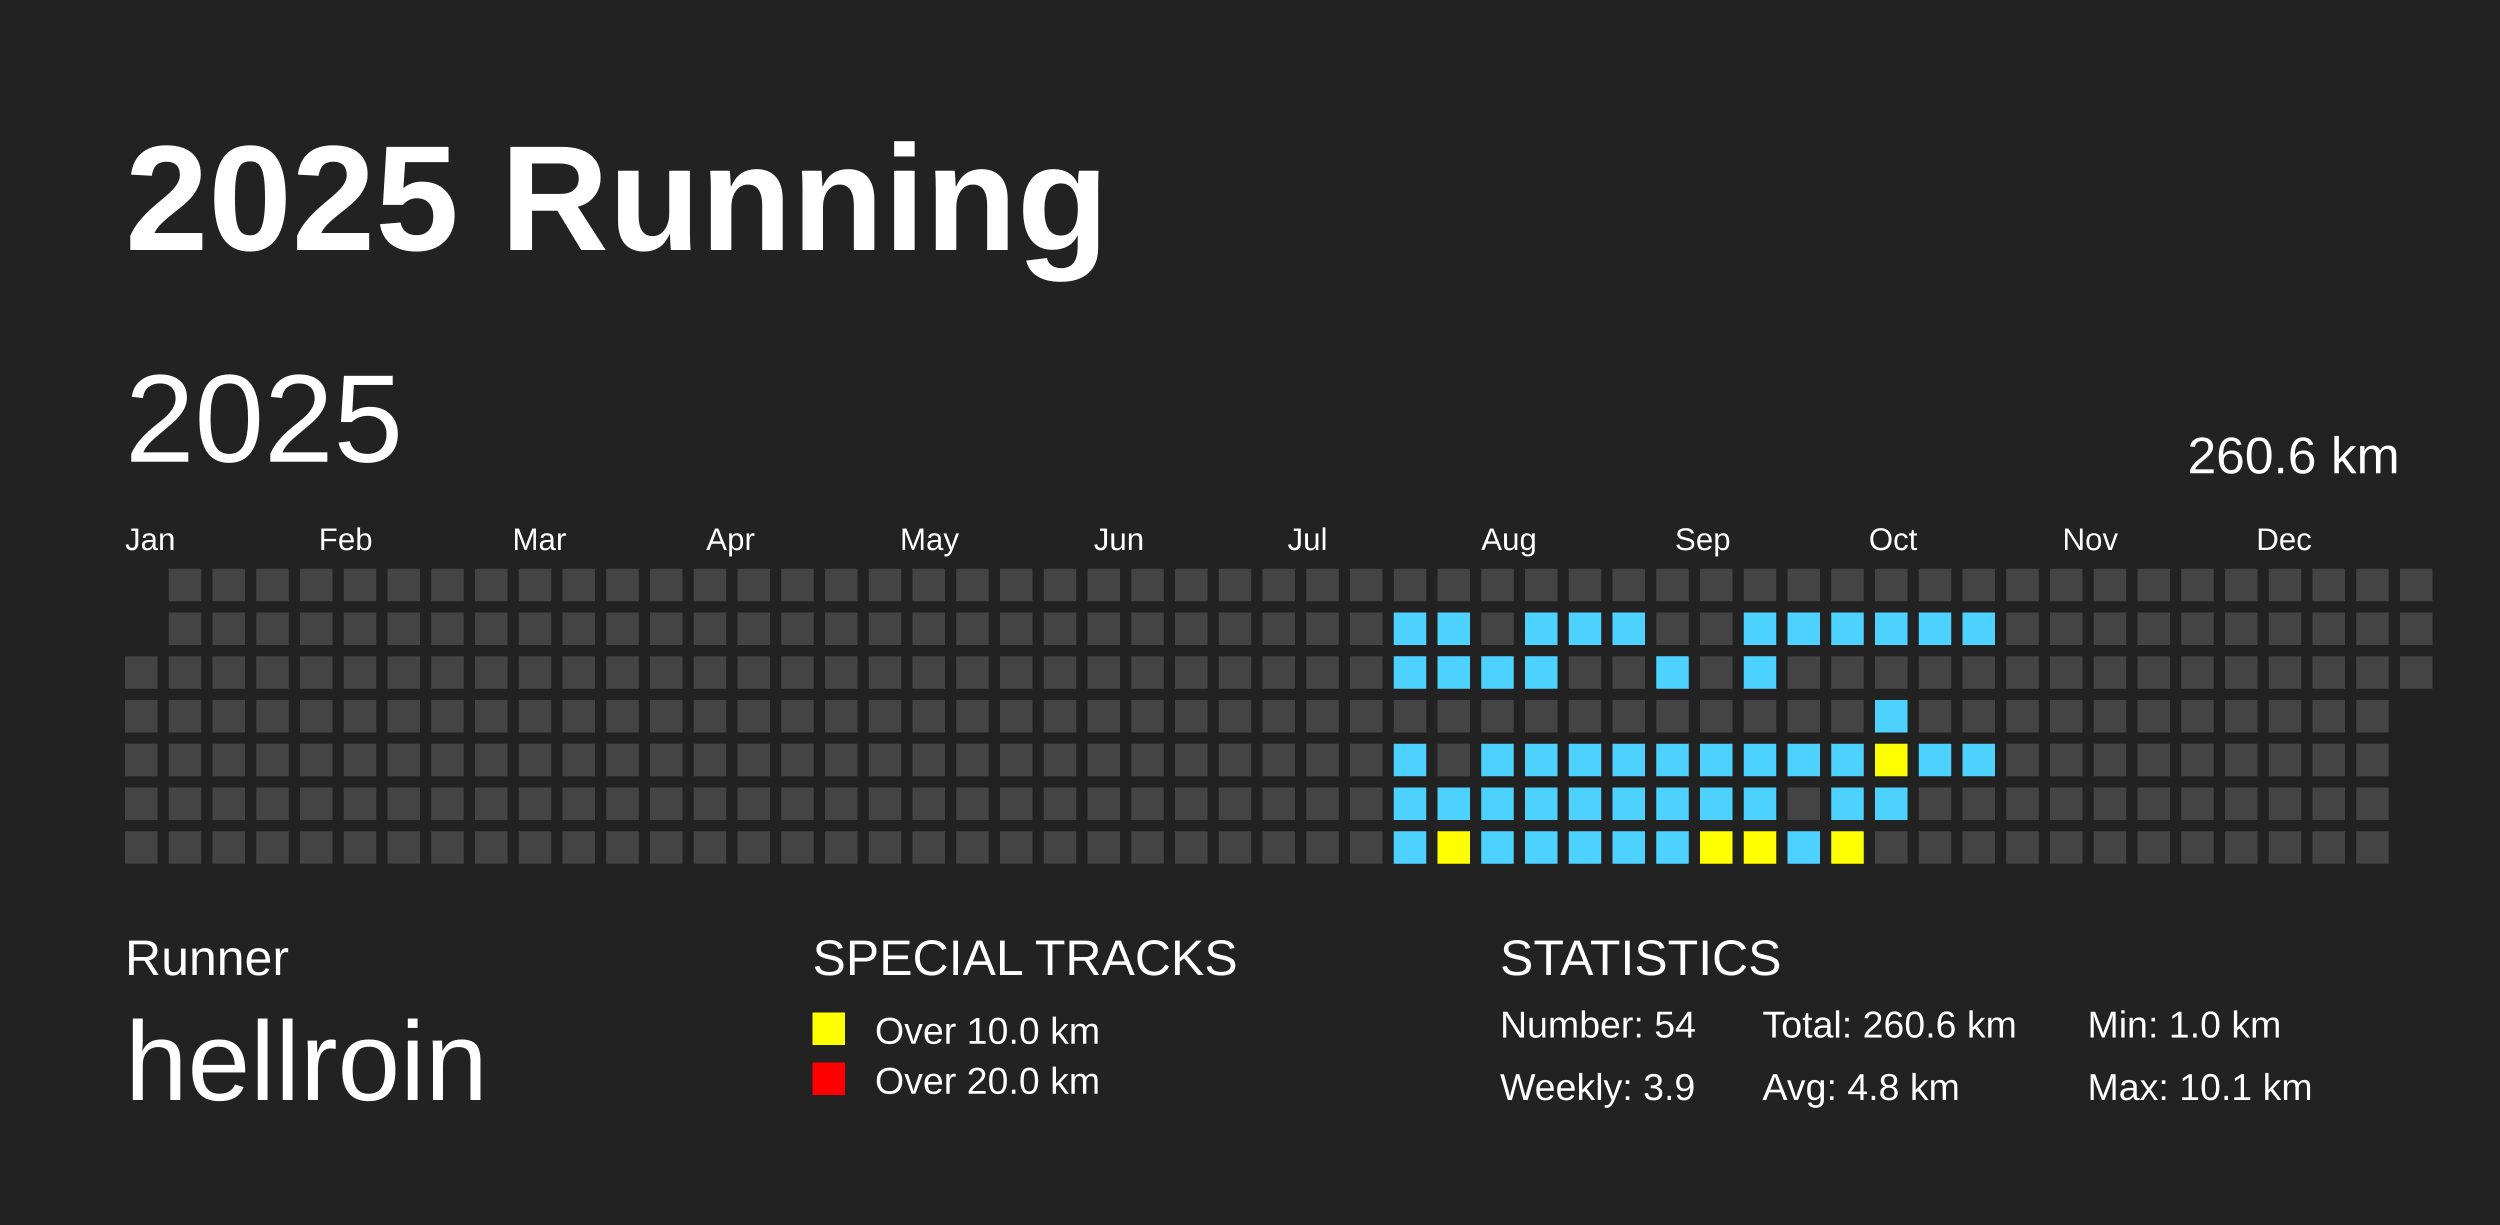
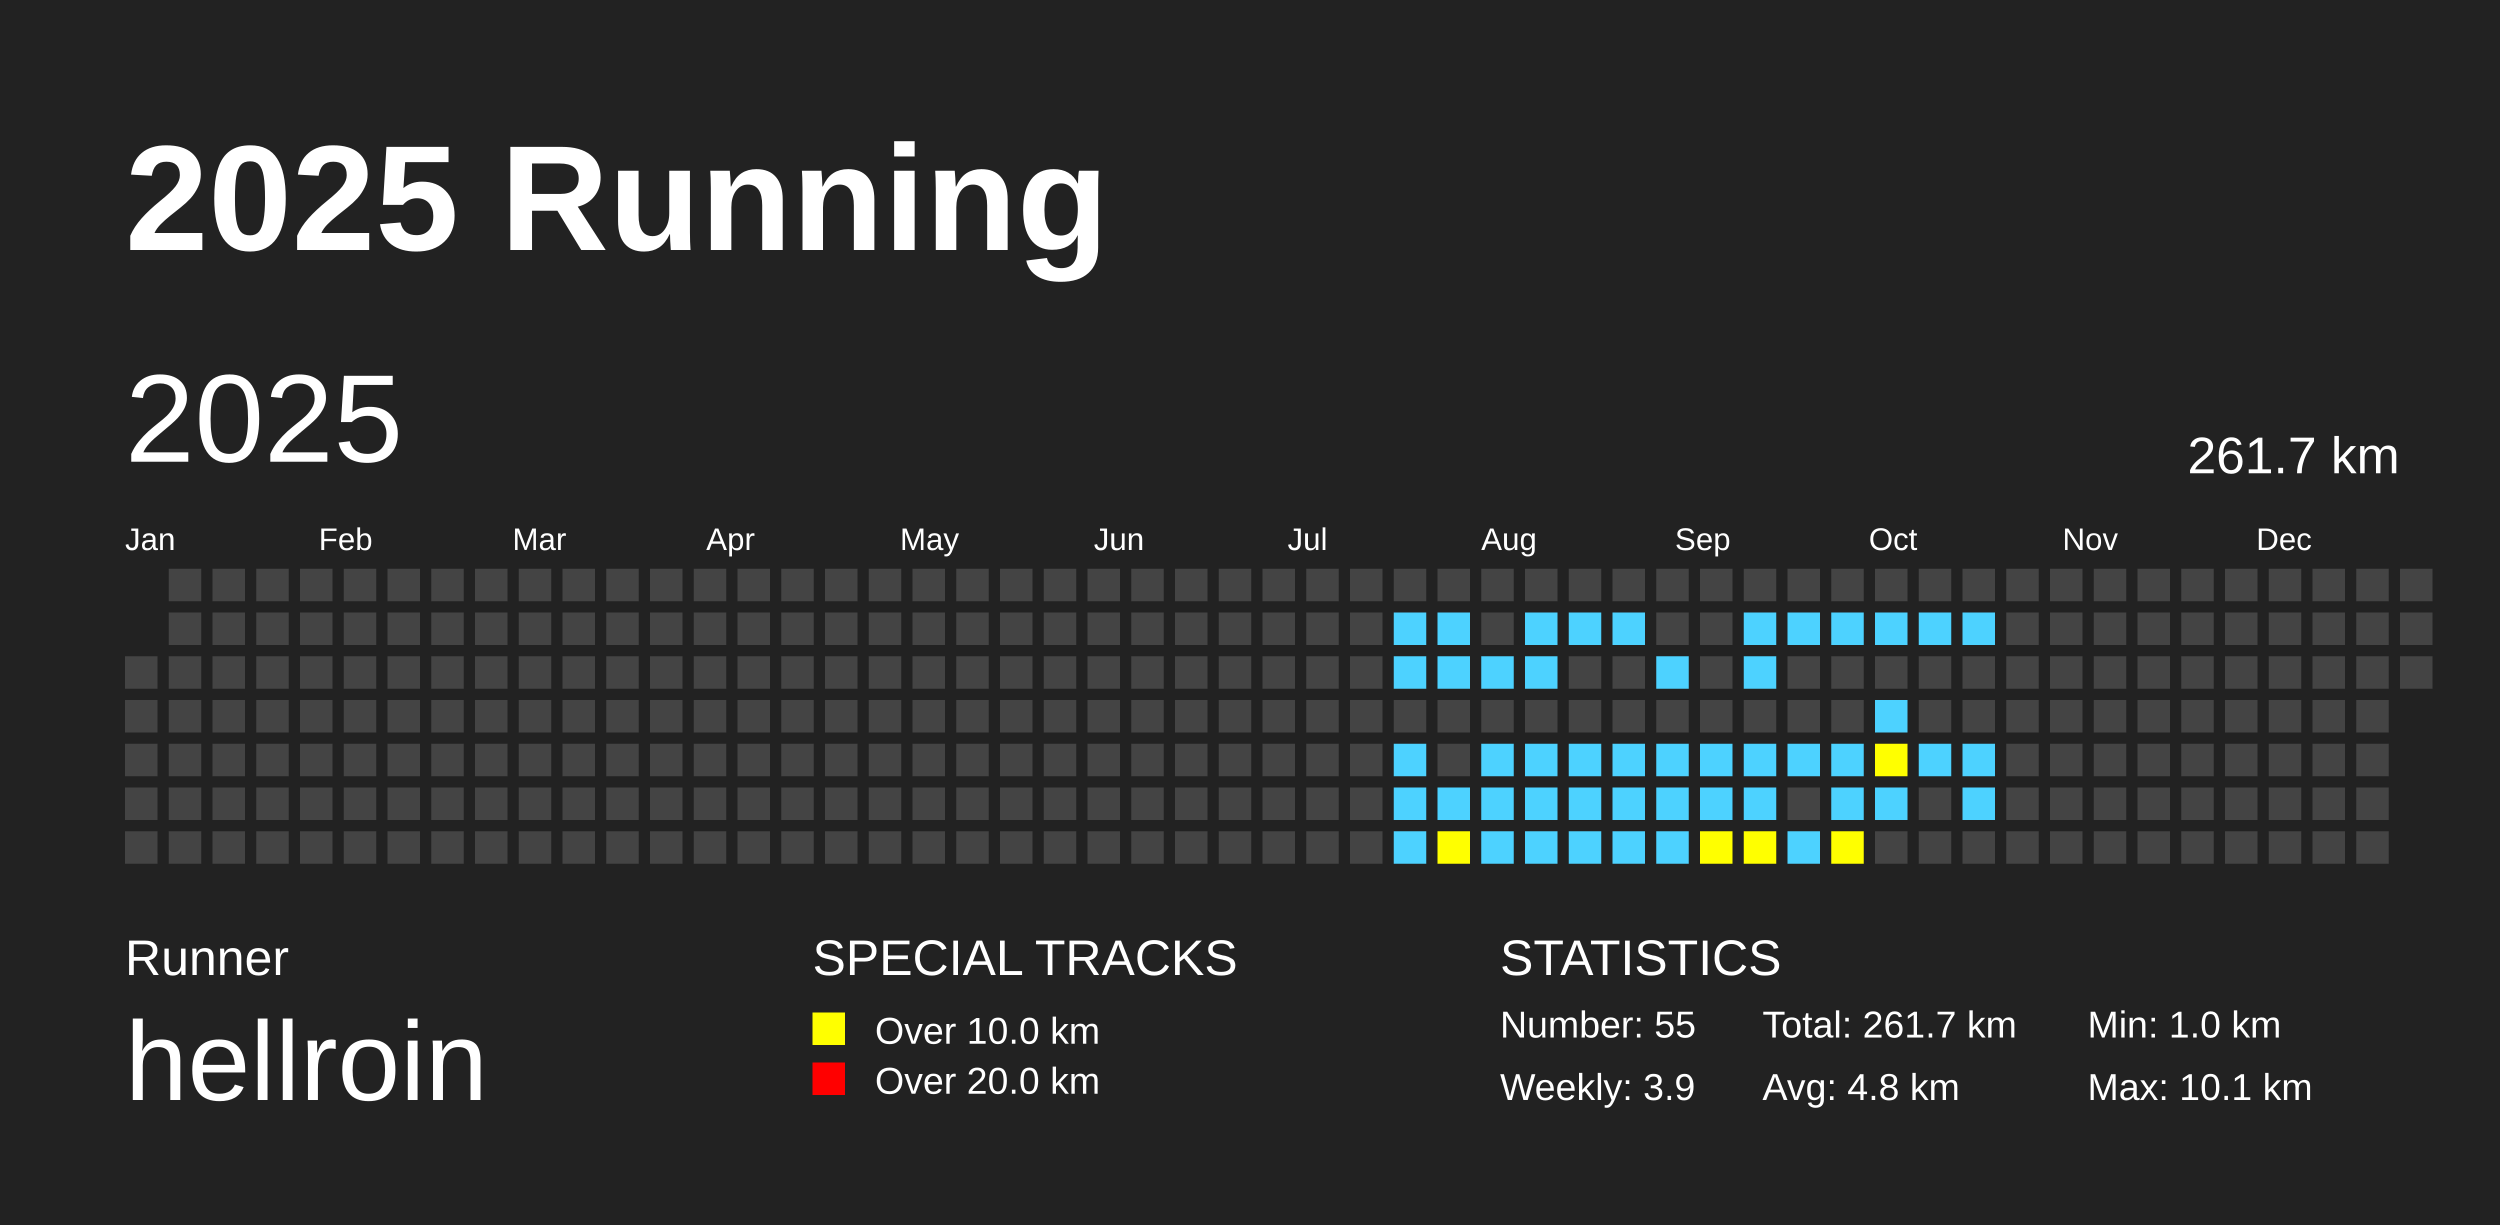
<svg xmlns="http://www.w3.org/2000/svg" baseProfile="full" height="98mm" version="1.1" viewBox="0,0,200,98" width="200mm">
  <defs />
  <rect fill="#222222" height="98" width="200" x="0" y="0" />
  <text fill="#FFFFFF" style="font-size:12px; font-family:Arial; font-weight:bold;" x="10" y="20">2025 Running</text>
  <text fill="#FFFFFF" style="font-size:4px; font-family:Arial" x="10" y="78">Runner</text>
  <text fill="#FFFFFF" style="font-size:9px; font-family:Arial" x="10" y="88">hellroin</text>
  <text fill="#FFFFFF" style="font-size:4px; font-family:Arial" x="65" y="78">SPECIAL TRACKS</text>
  <rect fill="yellow" height="2.6" width="2.6" x="65" y="81" />
  <text fill="#FFFFFF" style="font-size:3px; font-family:Arial" x="70" y="83.5">Over 10.0 km</text>
  <rect fill="red" height="2.6" width="2.6" x="65" y="85" />
  <text fill="#FFFFFF" style="font-size:3px; font-family:Arial" x="70" y="87.5">Over 20.0 km</text>
  <text fill="#FFFFFF" style="font-size:4px; font-family:Arial" x="120" y="78">STATISTICS</text>
-   <text fill="#FFFFFF" style="font-size:3px; font-family:Arial" x="120" y="83">Number: 54</text>
+   <text fill="#FFFFFF" style="font-size:3px; font-family:Arial" x="120" y="83">Number: 55</text>
  <text fill="#FFFFFF" style="font-size:3px; font-family:Arial" x="120" y="88">Weekly: 3.9</text>
-   <text fill="#FFFFFF" style="font-size:3px; font-family:Arial" x="141" y="83">Total: 260.6 km</text>
+   <text fill="#FFFFFF" style="font-size:3px; font-family:Arial" x="141" y="83">Total: 261.7 km</text>
  <text fill="#FFFFFF" style="font-size:3px; font-family:Arial" x="141" y="88">Avg: 4.8 km</text>
  <text fill="#FFFFFF" style="font-size:3px; font-family:Arial" x="167" y="83">Min: 1.0 km</text>
  <text fill="#FFFFFF" style="font-size:3px; font-family:Arial" x="167" y="88">Max: 10.1 km</text>
  <text dominant-baseline="hanging" fill="#FFFFFF" style="font-size:10.0px; font-family:Arial;" x="10" y="30">2025</text>
-   <text dominant-baseline="hanging" fill="#FFFFFF" style="font-size:4.125px; font-family:Arial;" x="175" y="35">260.6 km</text>
+   <text dominant-baseline="hanging" fill="#FFFFFF" style="font-size:4.125px; font-family:Arial;" x="175" y="35">261.7 km</text>
  <text fill="#FFFFFF" style="font-size:2.5px; font-family:Arial" x="10.0" y="44">Jan</text>
  <text fill="#FFFFFF" style="font-size:2.5px; font-family:Arial" x="25.5" y="44">Feb</text>
  <text fill="#FFFFFF" style="font-size:2.5px; font-family:Arial" x="41.0" y="44">Mar</text>
  <text fill="#FFFFFF" style="font-size:2.5px; font-family:Arial" x="56.5" y="44">Apr</text>
  <text fill="#FFFFFF" style="font-size:2.5px; font-family:Arial" x="72.0" y="44">May</text>
  <text fill="#FFFFFF" style="font-size:2.5px; font-family:Arial" x="87.5" y="44">Jun</text>
  <text fill="#FFFFFF" style="font-size:2.5px; font-family:Arial" x="103.0" y="44">Jul</text>
  <text fill="#FFFFFF" style="font-size:2.5px; font-family:Arial" x="118.5" y="44">Aug</text>
  <text fill="#FFFFFF" style="font-size:2.5px; font-family:Arial" x="134.0" y="44">Sep</text>
  <text fill="#FFFFFF" style="font-size:2.5px; font-family:Arial" x="149.5" y="44">Oct</text>
  <text fill="#FFFFFF" style="font-size:2.5px; font-family:Arial" x="165.0" y="44">Nov</text>
  <text fill="#FFFFFF" style="font-size:2.5px; font-family:Arial" x="180.5" y="44">Dec</text>
  <rect fill="#444444" height="2.6" width="2.6" x="10.0" y="52.5" />
  <rect fill="#444444" height="2.6" width="2.6" x="10.0" y="56.0" />
  <rect fill="#444444" height="2.6" width="2.6" x="10.0" y="59.5" />
  <rect fill="#444444" height="2.6" width="2.6" x="10.0" y="63.0" />
  <rect fill="#444444" height="2.6" width="2.6" x="10.0" y="66.5" />
  <rect fill="#444444" height="2.6" width="2.6" x="13.5" y="45.5" />
  <rect fill="#444444" height="2.6" width="2.6" x="13.5" y="49.0" />
  <rect fill="#444444" height="2.6" width="2.6" x="13.5" y="52.5" />
  <rect fill="#444444" height="2.6" width="2.6" x="13.5" y="56.0" />
  <rect fill="#444444" height="2.6" width="2.6" x="13.5" y="59.5" />
  <rect fill="#444444" height="2.6" width="2.6" x="13.5" y="63.0" />
  <rect fill="#444444" height="2.6" width="2.6" x="13.5" y="66.5" />
  <rect fill="#444444" height="2.6" width="2.6" x="17.0" y="45.5" />
  <rect fill="#444444" height="2.6" width="2.6" x="17.0" y="49.0" />
  <rect fill="#444444" height="2.6" width="2.6" x="17.0" y="52.5" />
  <rect fill="#444444" height="2.6" width="2.6" x="17.0" y="56.0" />
  <rect fill="#444444" height="2.6" width="2.6" x="17.0" y="59.5" />
  <rect fill="#444444" height="2.6" width="2.6" x="17.0" y="63.0" />
  <rect fill="#444444" height="2.6" width="2.6" x="17.0" y="66.5" />
  <rect fill="#444444" height="2.6" width="2.6" x="20.5" y="45.5" />
  <rect fill="#444444" height="2.6" width="2.6" x="20.5" y="49.0" />
  <rect fill="#444444" height="2.6" width="2.6" x="20.5" y="52.5" />
  <rect fill="#444444" height="2.6" width="2.6" x="20.5" y="56.0" />
  <rect fill="#444444" height="2.6" width="2.6" x="20.5" y="59.5" />
  <rect fill="#444444" height="2.6" width="2.6" x="20.5" y="63.0" />
  <rect fill="#444444" height="2.6" width="2.6" x="20.5" y="66.5" />
  <rect fill="#444444" height="2.6" width="2.6" x="24.0" y="45.5" />
  <rect fill="#444444" height="2.6" width="2.6" x="24.0" y="49.0" />
  <rect fill="#444444" height="2.6" width="2.6" x="24.0" y="52.5" />
  <rect fill="#444444" height="2.6" width="2.6" x="24.0" y="56.0" />
  <rect fill="#444444" height="2.6" width="2.6" x="24.0" y="59.5" />
  <rect fill="#444444" height="2.6" width="2.6" x="24.0" y="63.0" />
  <rect fill="#444444" height="2.6" width="2.6" x="24.0" y="66.5" />
  <rect fill="#444444" height="2.6" width="2.6" x="27.5" y="45.5" />
  <rect fill="#444444" height="2.6" width="2.6" x="27.5" y="49.0" />
  <rect fill="#444444" height="2.6" width="2.6" x="27.5" y="52.5" />
  <rect fill="#444444" height="2.6" width="2.6" x="27.5" y="56.0" />
  <rect fill="#444444" height="2.6" width="2.6" x="27.5" y="59.5" />
  <rect fill="#444444" height="2.6" width="2.6" x="27.5" y="63.0" />
  <rect fill="#444444" height="2.6" width="2.6" x="27.5" y="66.5" />
  <rect fill="#444444" height="2.6" width="2.6" x="31.0" y="45.5" />
  <rect fill="#444444" height="2.6" width="2.6" x="31.0" y="49.0" />
  <rect fill="#444444" height="2.6" width="2.6" x="31.0" y="52.5" />
  <rect fill="#444444" height="2.6" width="2.6" x="31.0" y="56.0" />
  <rect fill="#444444" height="2.6" width="2.6" x="31.0" y="59.5" />
  <rect fill="#444444" height="2.6" width="2.6" x="31.0" y="63.0" />
  <rect fill="#444444" height="2.6" width="2.6" x="31.0" y="66.5" />
  <rect fill="#444444" height="2.6" width="2.6" x="34.5" y="45.5" />
  <rect fill="#444444" height="2.6" width="2.6" x="34.5" y="49.0" />
  <rect fill="#444444" height="2.6" width="2.6" x="34.5" y="52.5" />
  <rect fill="#444444" height="2.6" width="2.6" x="34.5" y="56.0" />
  <rect fill="#444444" height="2.6" width="2.6" x="34.5" y="59.5" />
  <rect fill="#444444" height="2.6" width="2.6" x="34.5" y="63.0" />
  <rect fill="#444444" height="2.6" width="2.6" x="34.5" y="66.5" />
  <rect fill="#444444" height="2.6" width="2.6" x="38.0" y="45.5" />
  <rect fill="#444444" height="2.6" width="2.6" x="38.0" y="49.0" />
  <rect fill="#444444" height="2.6" width="2.6" x="38.0" y="52.5" />
  <rect fill="#444444" height="2.6" width="2.6" x="38.0" y="56.0" />
  <rect fill="#444444" height="2.6" width="2.6" x="38.0" y="59.5" />
  <rect fill="#444444" height="2.6" width="2.6" x="38.0" y="63.0" />
  <rect fill="#444444" height="2.6" width="2.6" x="38.0" y="66.5" />
  <rect fill="#444444" height="2.6" width="2.6" x="41.5" y="45.5" />
  <rect fill="#444444" height="2.6" width="2.6" x="41.5" y="49.0" />
  <rect fill="#444444" height="2.6" width="2.6" x="41.5" y="52.5" />
  <rect fill="#444444" height="2.6" width="2.6" x="41.5" y="56.0" />
  <rect fill="#444444" height="2.6" width="2.6" x="41.5" y="59.5" />
  <rect fill="#444444" height="2.6" width="2.6" x="41.5" y="63.0" />
  <rect fill="#444444" height="2.6" width="2.6" x="41.5" y="66.5" />
  <rect fill="#444444" height="2.6" width="2.6" x="45.0" y="45.5" />
  <rect fill="#444444" height="2.6" width="2.6" x="45.0" y="49.0" />
  <rect fill="#444444" height="2.6" width="2.6" x="45.0" y="52.5" />
  <rect fill="#444444" height="2.6" width="2.6" x="45.0" y="56.0" />
  <rect fill="#444444" height="2.6" width="2.6" x="45.0" y="59.5" />
  <rect fill="#444444" height="2.6" width="2.6" x="45.0" y="63.0" />
  <rect fill="#444444" height="2.6" width="2.6" x="45.0" y="66.5" />
  <rect fill="#444444" height="2.6" width="2.6" x="48.5" y="45.5" />
  <rect fill="#444444" height="2.6" width="2.6" x="48.5" y="49.0" />
  <rect fill="#444444" height="2.6" width="2.6" x="48.5" y="52.5" />
  <rect fill="#444444" height="2.6" width="2.6" x="48.5" y="56.0" />
  <rect fill="#444444" height="2.6" width="2.6" x="48.5" y="59.5" />
  <rect fill="#444444" height="2.6" width="2.6" x="48.5" y="63.0" />
  <rect fill="#444444" height="2.6" width="2.6" x="48.5" y="66.5" />
  <rect fill="#444444" height="2.6" width="2.6" x="52.0" y="45.5" />
  <rect fill="#444444" height="2.6" width="2.6" x="52.0" y="49.0" />
  <rect fill="#444444" height="2.6" width="2.6" x="52.0" y="52.5" />
  <rect fill="#444444" height="2.6" width="2.6" x="52.0" y="56.0" />
  <rect fill="#444444" height="2.6" width="2.6" x="52.0" y="59.5" />
  <rect fill="#444444" height="2.6" width="2.6" x="52.0" y="63.0" />
  <rect fill="#444444" height="2.6" width="2.6" x="52.0" y="66.5" />
  <rect fill="#444444" height="2.6" width="2.6" x="55.5" y="45.5" />
  <rect fill="#444444" height="2.6" width="2.6" x="55.5" y="49.0" />
  <rect fill="#444444" height="2.6" width="2.6" x="55.5" y="52.5" />
  <rect fill="#444444" height="2.6" width="2.6" x="55.5" y="56.0" />
  <rect fill="#444444" height="2.6" width="2.6" x="55.5" y="59.5" />
  <rect fill="#444444" height="2.6" width="2.6" x="55.5" y="63.0" />
  <rect fill="#444444" height="2.6" width="2.6" x="55.5" y="66.5" />
  <rect fill="#444444" height="2.6" width="2.6" x="59.0" y="45.5" />
  <rect fill="#444444" height="2.6" width="2.6" x="59.0" y="49.0" />
  <rect fill="#444444" height="2.6" width="2.6" x="59.0" y="52.5" />
  <rect fill="#444444" height="2.6" width="2.6" x="59.0" y="56.0" />
  <rect fill="#444444" height="2.6" width="2.6" x="59.0" y="59.5" />
  <rect fill="#444444" height="2.6" width="2.6" x="59.0" y="63.0" />
  <rect fill="#444444" height="2.6" width="2.6" x="59.0" y="66.5" />
  <rect fill="#444444" height="2.6" width="2.6" x="62.5" y="45.5" />
  <rect fill="#444444" height="2.6" width="2.6" x="62.5" y="49.0" />
  <rect fill="#444444" height="2.6" width="2.6" x="62.5" y="52.5" />
  <rect fill="#444444" height="2.6" width="2.6" x="62.5" y="56.0" />
  <rect fill="#444444" height="2.6" width="2.6" x="62.5" y="59.5" />
  <rect fill="#444444" height="2.6" width="2.6" x="62.5" y="63.0" />
  <rect fill="#444444" height="2.6" width="2.6" x="62.5" y="66.5" />
  <rect fill="#444444" height="2.6" width="2.6" x="66.0" y="45.5" />
  <rect fill="#444444" height="2.6" width="2.6" x="66.0" y="49.0" />
  <rect fill="#444444" height="2.6" width="2.6" x="66.0" y="52.5" />
  <rect fill="#444444" height="2.6" width="2.6" x="66.0" y="56.0" />
  <rect fill="#444444" height="2.6" width="2.6" x="66.0" y="59.5" />
  <rect fill="#444444" height="2.6" width="2.6" x="66.0" y="63.0" />
  <rect fill="#444444" height="2.6" width="2.6" x="66.0" y="66.5" />
  <rect fill="#444444" height="2.6" width="2.6" x="69.5" y="45.5" />
  <rect fill="#444444" height="2.6" width="2.6" x="69.5" y="49.0" />
  <rect fill="#444444" height="2.6" width="2.6" x="69.5" y="52.5" />
  <rect fill="#444444" height="2.6" width="2.6" x="69.5" y="56.0" />
  <rect fill="#444444" height="2.6" width="2.6" x="69.5" y="59.5" />
  <rect fill="#444444" height="2.6" width="2.6" x="69.5" y="63.0" />
  <rect fill="#444444" height="2.6" width="2.6" x="69.5" y="66.5" />
  <rect fill="#444444" height="2.6" width="2.6" x="73.0" y="45.5" />
  <rect fill="#444444" height="2.6" width="2.6" x="73.0" y="49.0" />
  <rect fill="#444444" height="2.6" width="2.6" x="73.0" y="52.5" />
  <rect fill="#444444" height="2.6" width="2.6" x="73.0" y="56.0" />
  <rect fill="#444444" height="2.6" width="2.6" x="73.0" y="59.5" />
  <rect fill="#444444" height="2.6" width="2.6" x="73.0" y="63.0" />
  <rect fill="#444444" height="2.6" width="2.6" x="73.0" y="66.5" />
  <rect fill="#444444" height="2.6" width="2.6" x="76.5" y="45.5" />
  <rect fill="#444444" height="2.6" width="2.6" x="76.5" y="49.0" />
  <rect fill="#444444" height="2.6" width="2.6" x="76.5" y="52.5" />
  <rect fill="#444444" height="2.6" width="2.6" x="76.5" y="56.0" />
  <rect fill="#444444" height="2.6" width="2.6" x="76.5" y="59.5" />
  <rect fill="#444444" height="2.6" width="2.6" x="76.5" y="63.0" />
  <rect fill="#444444" height="2.6" width="2.6" x="76.5" y="66.5" />
  <rect fill="#444444" height="2.6" width="2.6" x="80.0" y="45.5" />
  <rect fill="#444444" height="2.6" width="2.6" x="80.0" y="49.0" />
  <rect fill="#444444" height="2.6" width="2.6" x="80.0" y="52.5" />
  <rect fill="#444444" height="2.6" width="2.6" x="80.0" y="56.0" />
  <rect fill="#444444" height="2.6" width="2.6" x="80.0" y="59.5" />
  <rect fill="#444444" height="2.6" width="2.6" x="80.0" y="63.0" />
  <rect fill="#444444" height="2.6" width="2.6" x="80.0" y="66.5" />
  <rect fill="#444444" height="2.6" width="2.6" x="83.5" y="45.5" />
  <rect fill="#444444" height="2.6" width="2.6" x="83.5" y="49.0" />
  <rect fill="#444444" height="2.6" width="2.6" x="83.5" y="52.5" />
  <rect fill="#444444" height="2.6" width="2.6" x="83.5" y="56.0" />
  <rect fill="#444444" height="2.6" width="2.6" x="83.5" y="59.5" />
  <rect fill="#444444" height="2.6" width="2.6" x="83.5" y="63.0" />
  <rect fill="#444444" height="2.6" width="2.6" x="83.5" y="66.5" />
  <rect fill="#444444" height="2.6" width="2.6" x="87.0" y="45.5" />
  <rect fill="#444444" height="2.6" width="2.6" x="87.0" y="49.0" />
  <rect fill="#444444" height="2.6" width="2.6" x="87.0" y="52.5" />
  <rect fill="#444444" height="2.6" width="2.6" x="87.0" y="56.0" />
  <rect fill="#444444" height="2.6" width="2.6" x="87.0" y="59.5" />
  <rect fill="#444444" height="2.6" width="2.6" x="87.0" y="63.0" />
  <rect fill="#444444" height="2.6" width="2.6" x="87.0" y="66.5" />
  <rect fill="#444444" height="2.6" width="2.6" x="90.5" y="45.5" />
  <rect fill="#444444" height="2.6" width="2.6" x="90.5" y="49.0" />
  <rect fill="#444444" height="2.6" width="2.6" x="90.5" y="52.5" />
  <rect fill="#444444" height="2.6" width="2.6" x="90.5" y="56.0" />
  <rect fill="#444444" height="2.6" width="2.6" x="90.5" y="59.5" />
  <rect fill="#444444" height="2.6" width="2.6" x="90.5" y="63.0" />
  <rect fill="#444444" height="2.6" width="2.6" x="90.5" y="66.5" />
  <rect fill="#444444" height="2.6" width="2.6" x="94.0" y="45.5" />
  <rect fill="#444444" height="2.6" width="2.6" x="94.0" y="49.0" />
  <rect fill="#444444" height="2.6" width="2.6" x="94.0" y="52.5" />
  <rect fill="#444444" height="2.6" width="2.6" x="94.0" y="56.0" />
  <rect fill="#444444" height="2.6" width="2.6" x="94.0" y="59.5" />
  <rect fill="#444444" height="2.6" width="2.6" x="94.0" y="63.0" />
  <rect fill="#444444" height="2.6" width="2.6" x="94.0" y="66.5" />
  <rect fill="#444444" height="2.6" width="2.6" x="97.5" y="45.5" />
  <rect fill="#444444" height="2.6" width="2.6" x="97.5" y="49.0" />
  <rect fill="#444444" height="2.6" width="2.6" x="97.5" y="52.5" />
  <rect fill="#444444" height="2.6" width="2.6" x="97.5" y="56.0" />
  <rect fill="#444444" height="2.6" width="2.6" x="97.5" y="59.5" />
  <rect fill="#444444" height="2.6" width="2.6" x="97.5" y="63.0" />
  <rect fill="#444444" height="2.6" width="2.6" x="97.5" y="66.5" />
  <rect fill="#444444" height="2.6" width="2.6" x="101.0" y="45.5" />
  <rect fill="#444444" height="2.6" width="2.6" x="101.0" y="49.0" />
  <rect fill="#444444" height="2.6" width="2.6" x="101.0" y="52.5" />
  <rect fill="#444444" height="2.6" width="2.6" x="101.0" y="56.0" />
  <rect fill="#444444" height="2.6" width="2.6" x="101.0" y="59.5" />
  <rect fill="#444444" height="2.6" width="2.6" x="101.0" y="63.0" />
  <rect fill="#444444" height="2.6" width="2.6" x="101.0" y="66.5" />
  <rect fill="#444444" height="2.6" width="2.6" x="104.5" y="45.5" />
  <rect fill="#444444" height="2.6" width="2.6" x="104.5" y="49.0" />
  <rect fill="#444444" height="2.6" width="2.6" x="104.5" y="52.5" />
  <rect fill="#444444" height="2.6" width="2.6" x="104.5" y="56.0" />
  <rect fill="#444444" height="2.6" width="2.6" x="104.5" y="59.5" />
  <rect fill="#444444" height="2.6" width="2.6" x="104.5" y="63.0" />
  <rect fill="#444444" height="2.6" width="2.6" x="104.5" y="66.5" />
  <rect fill="#444444" height="2.6" width="2.6" x="108.0" y="45.5" />
  <rect fill="#444444" height="2.6" width="2.6" x="108.0" y="49.0" />
  <rect fill="#444444" height="2.6" width="2.6" x="108.0" y="52.5" />
  <rect fill="#444444" height="2.6" width="2.6" x="108.0" y="56.0" />
  <rect fill="#444444" height="2.6" width="2.6" x="108.0" y="59.5" />
  <rect fill="#444444" height="2.6" width="2.6" x="108.0" y="63.0" />
  <rect fill="#444444" height="2.6" width="2.6" x="108.0" y="66.5" />
  <rect fill="#444444" height="2.6" width="2.6" x="111.5" y="45.5" />
  <rect fill="#4DD2FF" height="2.6" width="2.6" x="111.5" y="49.0" />
  <rect fill="#4DD2FF" height="2.6" width="2.6" x="111.5" y="52.5" />
  <rect fill="#444444" height="2.6" width="2.6" x="111.5" y="56.0" />
  <rect fill="#4DD2FF" height="2.6" width="2.6" x="111.5" y="59.5" />
  <rect fill="#4DD2FF" height="2.6" width="2.6" x="111.5" y="63.0" />
  <rect fill="#4DD2FF" height="2.6" width="2.6" x="111.5" y="66.5" />
  <rect fill="#444444" height="2.6" width="2.6" x="115.0" y="45.5" />
  <rect fill="#4DD2FF" height="2.6" width="2.6" x="115.0" y="49.0" />
  <rect fill="#4DD2FF" height="2.6" width="2.6" x="115.0" y="52.5" />
  <rect fill="#444444" height="2.6" width="2.6" x="115.0" y="56.0" />
  <rect fill="#444444" height="2.6" width="2.6" x="115.0" y="59.5" />
  <rect fill="#4DD2FF" height="2.6" width="2.6" x="115.0" y="63.0" />
  <rect fill="yellow" height="2.6" width="2.6" x="115.0" y="66.5" />
  <rect fill="#444444" height="2.6" width="2.6" x="118.5" y="45.5" />
  <rect fill="#444444" height="2.6" width="2.6" x="118.5" y="49.0" />
  <rect fill="#4DD2FF" height="2.6" width="2.6" x="118.5" y="52.5" />
  <rect fill="#444444" height="2.6" width="2.6" x="118.5" y="56.0" />
  <rect fill="#4DD2FF" height="2.6" width="2.6" x="118.5" y="59.5" />
  <rect fill="#4DD2FF" height="2.6" width="2.6" x="118.5" y="63.0" />
  <rect fill="#4DD2FF" height="2.6" width="2.6" x="118.5" y="66.5" />
  <rect fill="#444444" height="2.6" width="2.6" x="122.0" y="45.5" />
  <rect fill="#4DD2FF" height="2.6" width="2.6" x="122.0" y="49.0" />
  <rect fill="#4DD2FF" height="2.6" width="2.6" x="122.0" y="52.5" />
  <rect fill="#444444" height="2.6" width="2.6" x="122.0" y="56.0" />
  <rect fill="#4DD2FF" height="2.6" width="2.6" x="122.0" y="59.5" />
  <rect fill="#4DD2FF" height="2.6" width="2.6" x="122.0" y="63.0" />
  <rect fill="#4DD2FF" height="2.6" width="2.6" x="122.0" y="66.5" />
  <rect fill="#444444" height="2.6" width="2.6" x="125.5" y="45.5" />
  <rect fill="#4DD2FF" height="2.6" width="2.6" x="125.5" y="49.0" />
  <rect fill="#444444" height="2.6" width="2.6" x="125.5" y="52.5" />
  <rect fill="#444444" height="2.6" width="2.6" x="125.5" y="56.0" />
  <rect fill="#4DD2FF" height="2.6" width="2.6" x="125.5" y="59.5" />
  <rect fill="#4DD2FF" height="2.6" width="2.6" x="125.5" y="63.0" />
  <rect fill="#4DD2FF" height="2.6" width="2.6" x="125.5" y="66.5" />
  <rect fill="#444444" height="2.6" width="2.6" x="129.0" y="45.5" />
  <rect fill="#4DD2FF" height="2.6" width="2.6" x="129.0" y="49.0" />
  <rect fill="#444444" height="2.6" width="2.6" x="129.0" y="52.5" />
  <rect fill="#444444" height="2.6" width="2.6" x="129.0" y="56.0" />
  <rect fill="#4DD2FF" height="2.6" width="2.6" x="129.0" y="59.5" />
  <rect fill="#4DD2FF" height="2.6" width="2.6" x="129.0" y="63.0" />
  <rect fill="#4DD2FF" height="2.6" width="2.6" x="129.0" y="66.5" />
  <rect fill="#444444" height="2.6" width="2.6" x="132.5" y="45.5" />
  <rect fill="#444444" height="2.6" width="2.6" x="132.5" y="49.0" />
  <rect fill="#4DD2FF" height="2.6" width="2.6" x="132.5" y="52.5" />
  <rect fill="#444444" height="2.6" width="2.6" x="132.5" y="56.0" />
  <rect fill="#4DD2FF" height="2.6" width="2.6" x="132.5" y="59.5" />
  <rect fill="#4DD2FF" height="2.6" width="2.6" x="132.5" y="63.0" />
  <rect fill="#4DD2FF" height="2.6" width="2.6" x="132.5" y="66.5" />
  <rect fill="#444444" height="2.6" width="2.6" x="136.0" y="45.5" />
  <rect fill="#444444" height="2.6" width="2.6" x="136.0" y="49.0" />
  <rect fill="#444444" height="2.6" width="2.6" x="136.0" y="52.5" />
  <rect fill="#444444" height="2.6" width="2.6" x="136.0" y="56.0" />
  <rect fill="#4DD2FF" height="2.6" width="2.6" x="136.0" y="59.5" />
  <rect fill="#4DD2FF" height="2.6" width="2.6" x="136.0" y="63.0" />
  <rect fill="yellow" height="2.6" width="2.6" x="136.0" y="66.5" />
  <rect fill="#444444" height="2.6" width="2.6" x="139.5" y="45.5" />
  <rect fill="#4DD2FF" height="2.6" width="2.6" x="139.5" y="49.0" />
  <rect fill="#4DD2FF" height="2.6" width="2.6" x="139.5" y="52.5" />
  <rect fill="#444444" height="2.6" width="2.6" x="139.5" y="56.0" />
  <rect fill="#4DD2FF" height="2.6" width="2.6" x="139.5" y="59.5" />
  <rect fill="#4DD2FF" height="2.6" width="2.6" x="139.5" y="63.0" />
  <rect fill="yellow" height="2.6" width="2.6" x="139.5" y="66.5" />
  <rect fill="#444444" height="2.6" width="2.6" x="143.0" y="45.5" />
  <rect fill="#4DD2FF" height="2.6" width="2.6" x="143.0" y="49.0" />
  <rect fill="#444444" height="2.6" width="2.6" x="143.0" y="52.5" />
  <rect fill="#444444" height="2.6" width="2.6" x="143.0" y="56.0" />
  <rect fill="#4DD2FF" height="2.6" width="2.6" x="143.0" y="59.5" />
  <rect fill="#444444" height="2.6" width="2.6" x="143.0" y="63.0" />
  <rect fill="#4DD2FF" height="2.6" width="2.6" x="143.0" y="66.5" />
  <rect fill="#444444" height="2.6" width="2.6" x="146.5" y="45.5" />
  <rect fill="#4DD2FF" height="2.6" width="2.6" x="146.5" y="49.0" />
  <rect fill="#444444" height="2.6" width="2.6" x="146.5" y="52.5" />
  <rect fill="#444444" height="2.6" width="2.6" x="146.5" y="56.0" />
  <rect fill="#4DD2FF" height="2.6" width="2.6" x="146.5" y="59.5" />
  <rect fill="#4DD2FF" height="2.6" width="2.6" x="146.5" y="63.0" />
  <rect fill="yellow" height="2.6" width="2.6" x="146.5" y="66.5" />
  <rect fill="#444444" height="2.6" width="2.6" x="150.0" y="45.5" />
  <rect fill="#4DD2FF" height="2.6" width="2.6" x="150.0" y="49.0" />
  <rect fill="#444444" height="2.6" width="2.6" x="150.0" y="52.5" />
  <rect fill="#4DD2FF" height="2.6" width="2.6" x="150.0" y="56.0" />
  <rect fill="yellow" height="2.6" width="2.6" x="150.0" y="59.5" />
  <rect fill="#4DD2FF" height="2.6" width="2.6" x="150.0" y="63.0" />
  <rect fill="#444444" height="2.6" width="2.6" x="150.0" y="66.5" />
  <rect fill="#444444" height="2.6" width="2.6" x="153.5" y="45.5" />
  <rect fill="#4DD2FF" height="2.6" width="2.6" x="153.5" y="49.0" />
  <rect fill="#444444" height="2.6" width="2.6" x="153.5" y="52.5" />
  <rect fill="#444444" height="2.6" width="2.6" x="153.5" y="56.0" />
  <rect fill="#4DD2FF" height="2.6" width="2.6" x="153.5" y="59.5" />
  <rect fill="#444444" height="2.6" width="2.6" x="153.5" y="63.0" />
  <rect fill="#444444" height="2.6" width="2.6" x="153.5" y="66.5" />
  <rect fill="#444444" height="2.6" width="2.6" x="157.0" y="45.5" />
  <rect fill="#4DD2FF" height="2.6" width="2.6" x="157.0" y="49.0" />
  <rect fill="#444444" height="2.6" width="2.6" x="157.0" y="52.5" />
  <rect fill="#444444" height="2.6" width="2.6" x="157.0" y="56.0" />
  <rect fill="#4DD2FF" height="2.6" width="2.6" x="157.0" y="59.5" />
-   <rect fill="#444444" height="2.6" width="2.6" x="157.0" y="63.0" />
+   <rect fill="#4DD2FF" height="2.6" width="2.6" x="157.0" y="63.0" />
  <rect fill="#444444" height="2.6" width="2.6" x="157.0" y="66.5" />
  <rect fill="#444444" height="2.6" width="2.6" x="160.5" y="45.5" />
  <rect fill="#444444" height="2.6" width="2.6" x="160.5" y="49.0" />
  <rect fill="#444444" height="2.6" width="2.6" x="160.5" y="52.5" />
  <rect fill="#444444" height="2.6" width="2.6" x="160.5" y="56.0" />
  <rect fill="#444444" height="2.6" width="2.6" x="160.5" y="59.5" />
  <rect fill="#444444" height="2.6" width="2.6" x="160.5" y="63.0" />
  <rect fill="#444444" height="2.6" width="2.6" x="160.5" y="66.5" />
  <rect fill="#444444" height="2.6" width="2.6" x="164.0" y="45.5" />
  <rect fill="#444444" height="2.6" width="2.6" x="164.0" y="49.0" />
  <rect fill="#444444" height="2.6" width="2.6" x="164.0" y="52.5" />
  <rect fill="#444444" height="2.6" width="2.6" x="164.0" y="56.0" />
  <rect fill="#444444" height="2.6" width="2.6" x="164.0" y="59.5" />
  <rect fill="#444444" height="2.6" width="2.6" x="164.0" y="63.0" />
  <rect fill="#444444" height="2.6" width="2.6" x="164.0" y="66.5" />
  <rect fill="#444444" height="2.6" width="2.6" x="167.5" y="45.5" />
  <rect fill="#444444" height="2.6" width="2.6" x="167.5" y="49.0" />
  <rect fill="#444444" height="2.6" width="2.6" x="167.5" y="52.5" />
  <rect fill="#444444" height="2.6" width="2.6" x="167.5" y="56.0" />
  <rect fill="#444444" height="2.6" width="2.6" x="167.5" y="59.5" />
  <rect fill="#444444" height="2.6" width="2.6" x="167.5" y="63.0" />
  <rect fill="#444444" height="2.6" width="2.6" x="167.5" y="66.5" />
  <rect fill="#444444" height="2.6" width="2.6" x="171.0" y="45.5" />
  <rect fill="#444444" height="2.6" width="2.6" x="171.0" y="49.0" />
  <rect fill="#444444" height="2.6" width="2.6" x="171.0" y="52.5" />
  <rect fill="#444444" height="2.6" width="2.6" x="171.0" y="56.0" />
  <rect fill="#444444" height="2.6" width="2.6" x="171.0" y="59.5" />
  <rect fill="#444444" height="2.6" width="2.6" x="171.0" y="63.0" />
  <rect fill="#444444" height="2.6" width="2.6" x="171.0" y="66.5" />
  <rect fill="#444444" height="2.6" width="2.6" x="174.5" y="45.5" />
  <rect fill="#444444" height="2.6" width="2.6" x="174.5" y="49.0" />
  <rect fill="#444444" height="2.6" width="2.6" x="174.5" y="52.5" />
  <rect fill="#444444" height="2.6" width="2.6" x="174.5" y="56.0" />
  <rect fill="#444444" height="2.6" width="2.6" x="174.5" y="59.5" />
  <rect fill="#444444" height="2.6" width="2.6" x="174.5" y="63.0" />
  <rect fill="#444444" height="2.6" width="2.6" x="174.5" y="66.5" />
  <rect fill="#444444" height="2.6" width="2.6" x="178.0" y="45.5" />
  <rect fill="#444444" height="2.6" width="2.6" x="178.0" y="49.0" />
  <rect fill="#444444" height="2.6" width="2.6" x="178.0" y="52.5" />
  <rect fill="#444444" height="2.6" width="2.6" x="178.0" y="56.0" />
  <rect fill="#444444" height="2.6" width="2.6" x="178.0" y="59.5" />
  <rect fill="#444444" height="2.6" width="2.6" x="178.0" y="63.0" />
  <rect fill="#444444" height="2.6" width="2.6" x="178.0" y="66.5" />
  <rect fill="#444444" height="2.6" width="2.6" x="181.5" y="45.5" />
  <rect fill="#444444" height="2.6" width="2.6" x="181.5" y="49.0" />
  <rect fill="#444444" height="2.6" width="2.6" x="181.5" y="52.5" />
  <rect fill="#444444" height="2.6" width="2.6" x="181.5" y="56.0" />
  <rect fill="#444444" height="2.6" width="2.6" x="181.5" y="59.5" />
  <rect fill="#444444" height="2.6" width="2.6" x="181.5" y="63.0" />
  <rect fill="#444444" height="2.6" width="2.6" x="181.5" y="66.5" />
  <rect fill="#444444" height="2.6" width="2.6" x="185.0" y="45.5" />
  <rect fill="#444444" height="2.6" width="2.6" x="185.0" y="49.0" />
  <rect fill="#444444" height="2.6" width="2.6" x="185.0" y="52.5" />
  <rect fill="#444444" height="2.6" width="2.6" x="185.0" y="56.0" />
  <rect fill="#444444" height="2.6" width="2.6" x="185.0" y="59.5" />
  <rect fill="#444444" height="2.6" width="2.6" x="185.0" y="63.0" />
  <rect fill="#444444" height="2.6" width="2.6" x="185.0" y="66.5" />
  <rect fill="#444444" height="2.6" width="2.6" x="188.5" y="45.5" />
  <rect fill="#444444" height="2.6" width="2.6" x="188.5" y="49.0" />
  <rect fill="#444444" height="2.6" width="2.6" x="188.5" y="52.5" />
  <rect fill="#444444" height="2.6" width="2.6" x="188.5" y="56.0" />
  <rect fill="#444444" height="2.6" width="2.6" x="188.5" y="59.5" />
  <rect fill="#444444" height="2.6" width="2.6" x="188.5" y="63.0" />
  <rect fill="#444444" height="2.6" width="2.6" x="188.5" y="66.5" />
  <rect fill="#444444" height="2.6" width="2.6" x="192.0" y="45.5" />
  <rect fill="#444444" height="2.6" width="2.6" x="192.0" y="49.0" />
  <rect fill="#444444" height="2.6" width="2.6" x="192.0" y="52.5" />
</svg>
